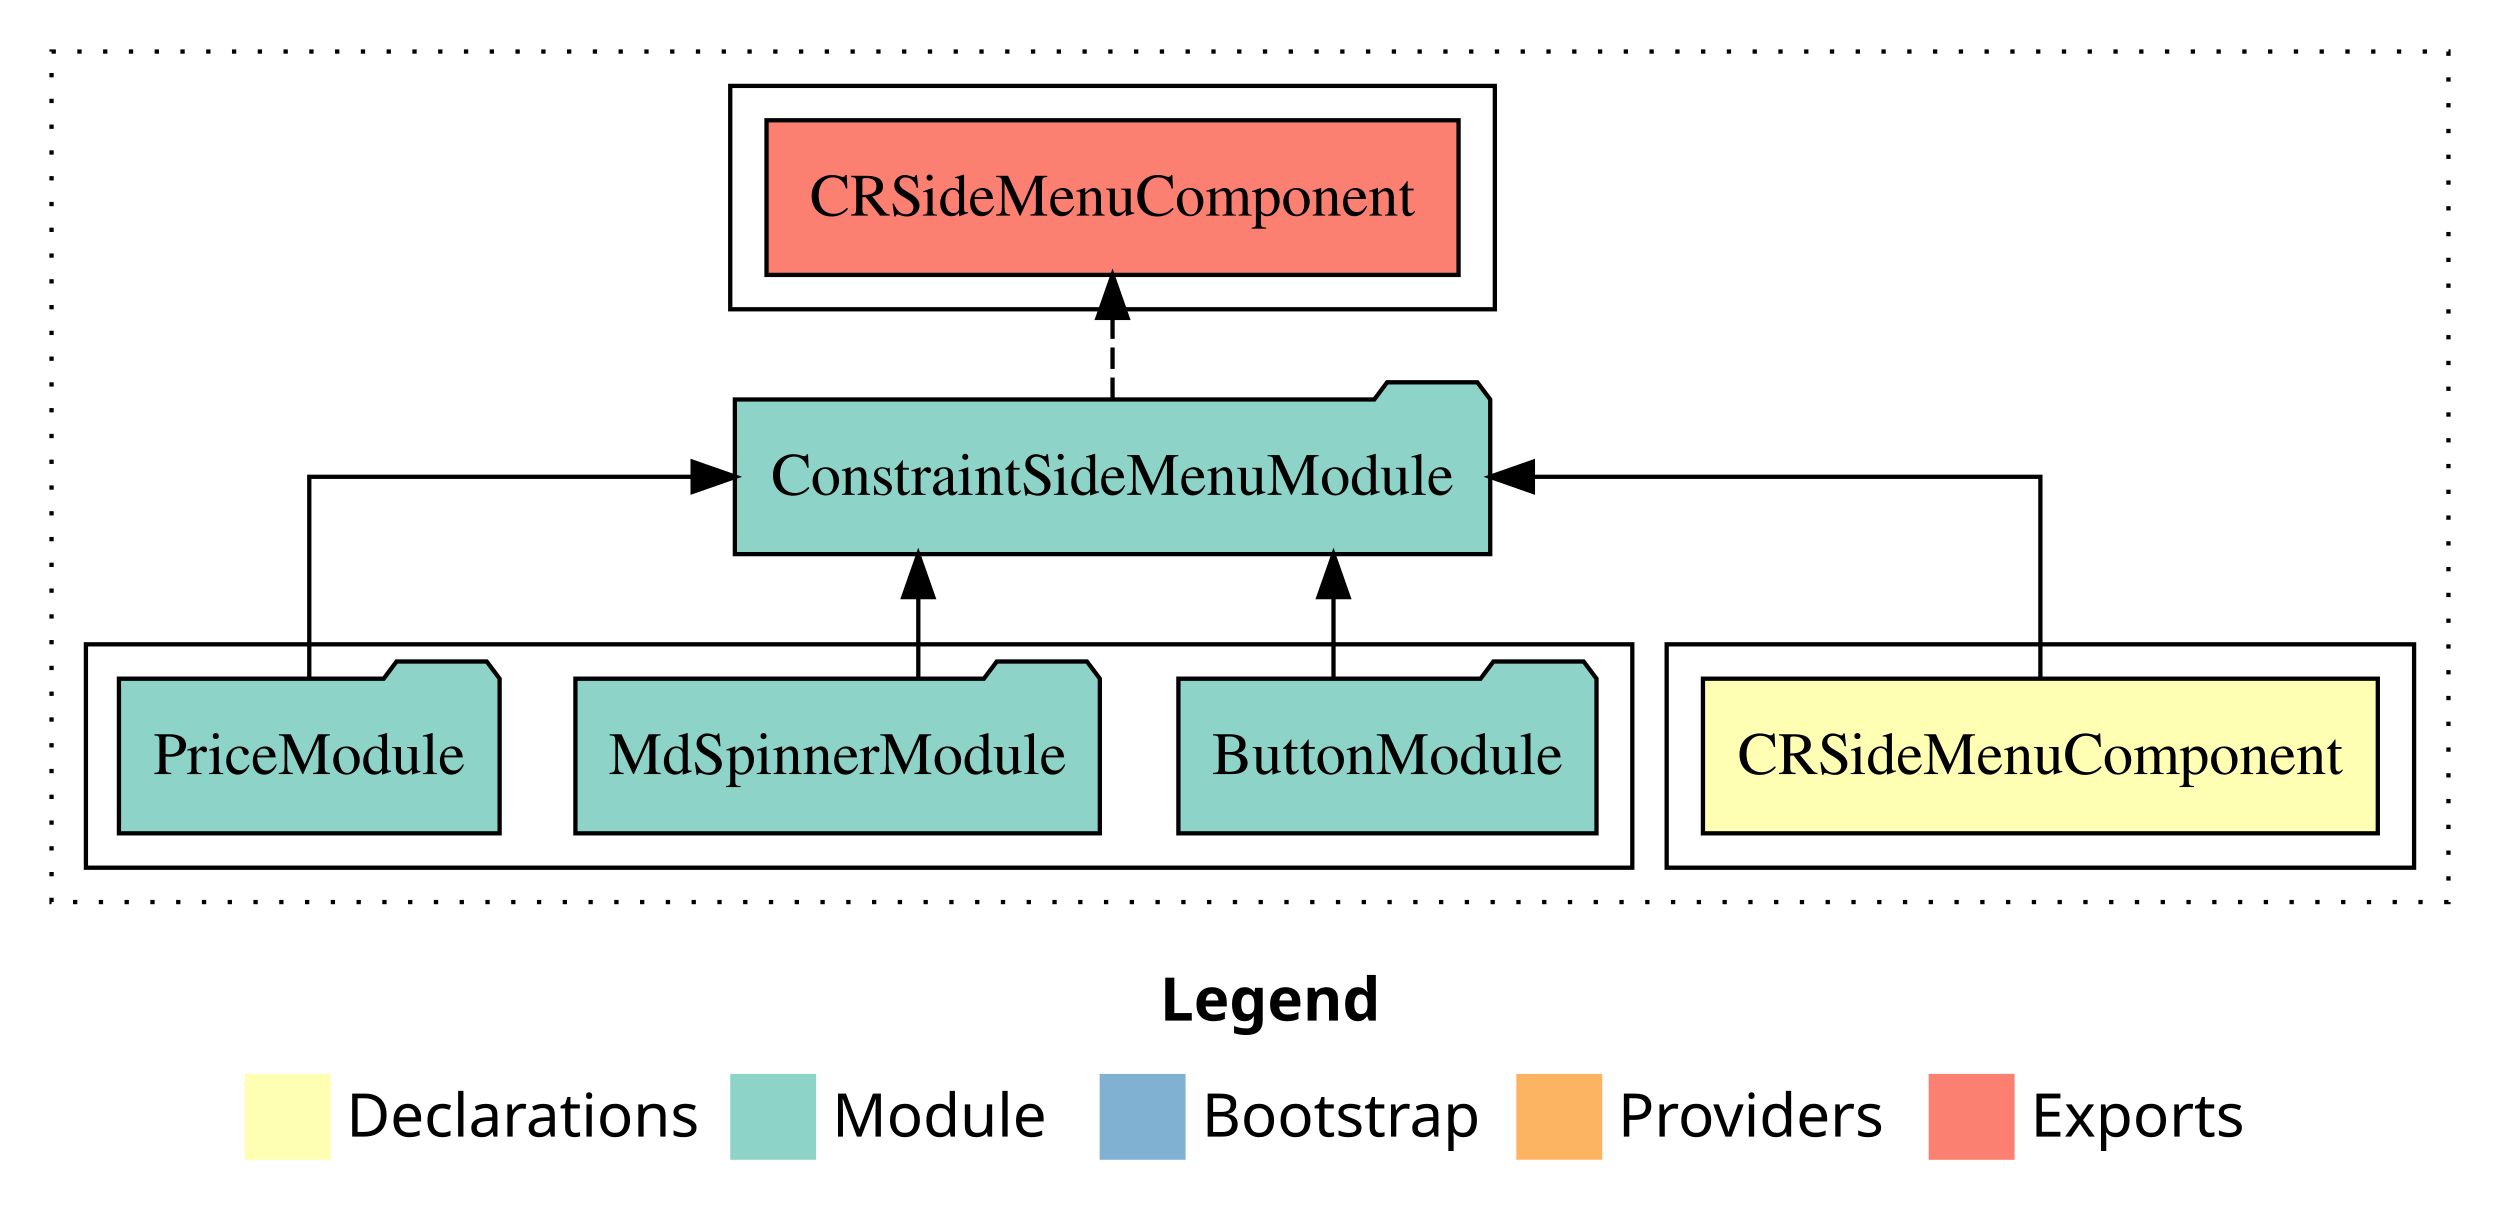
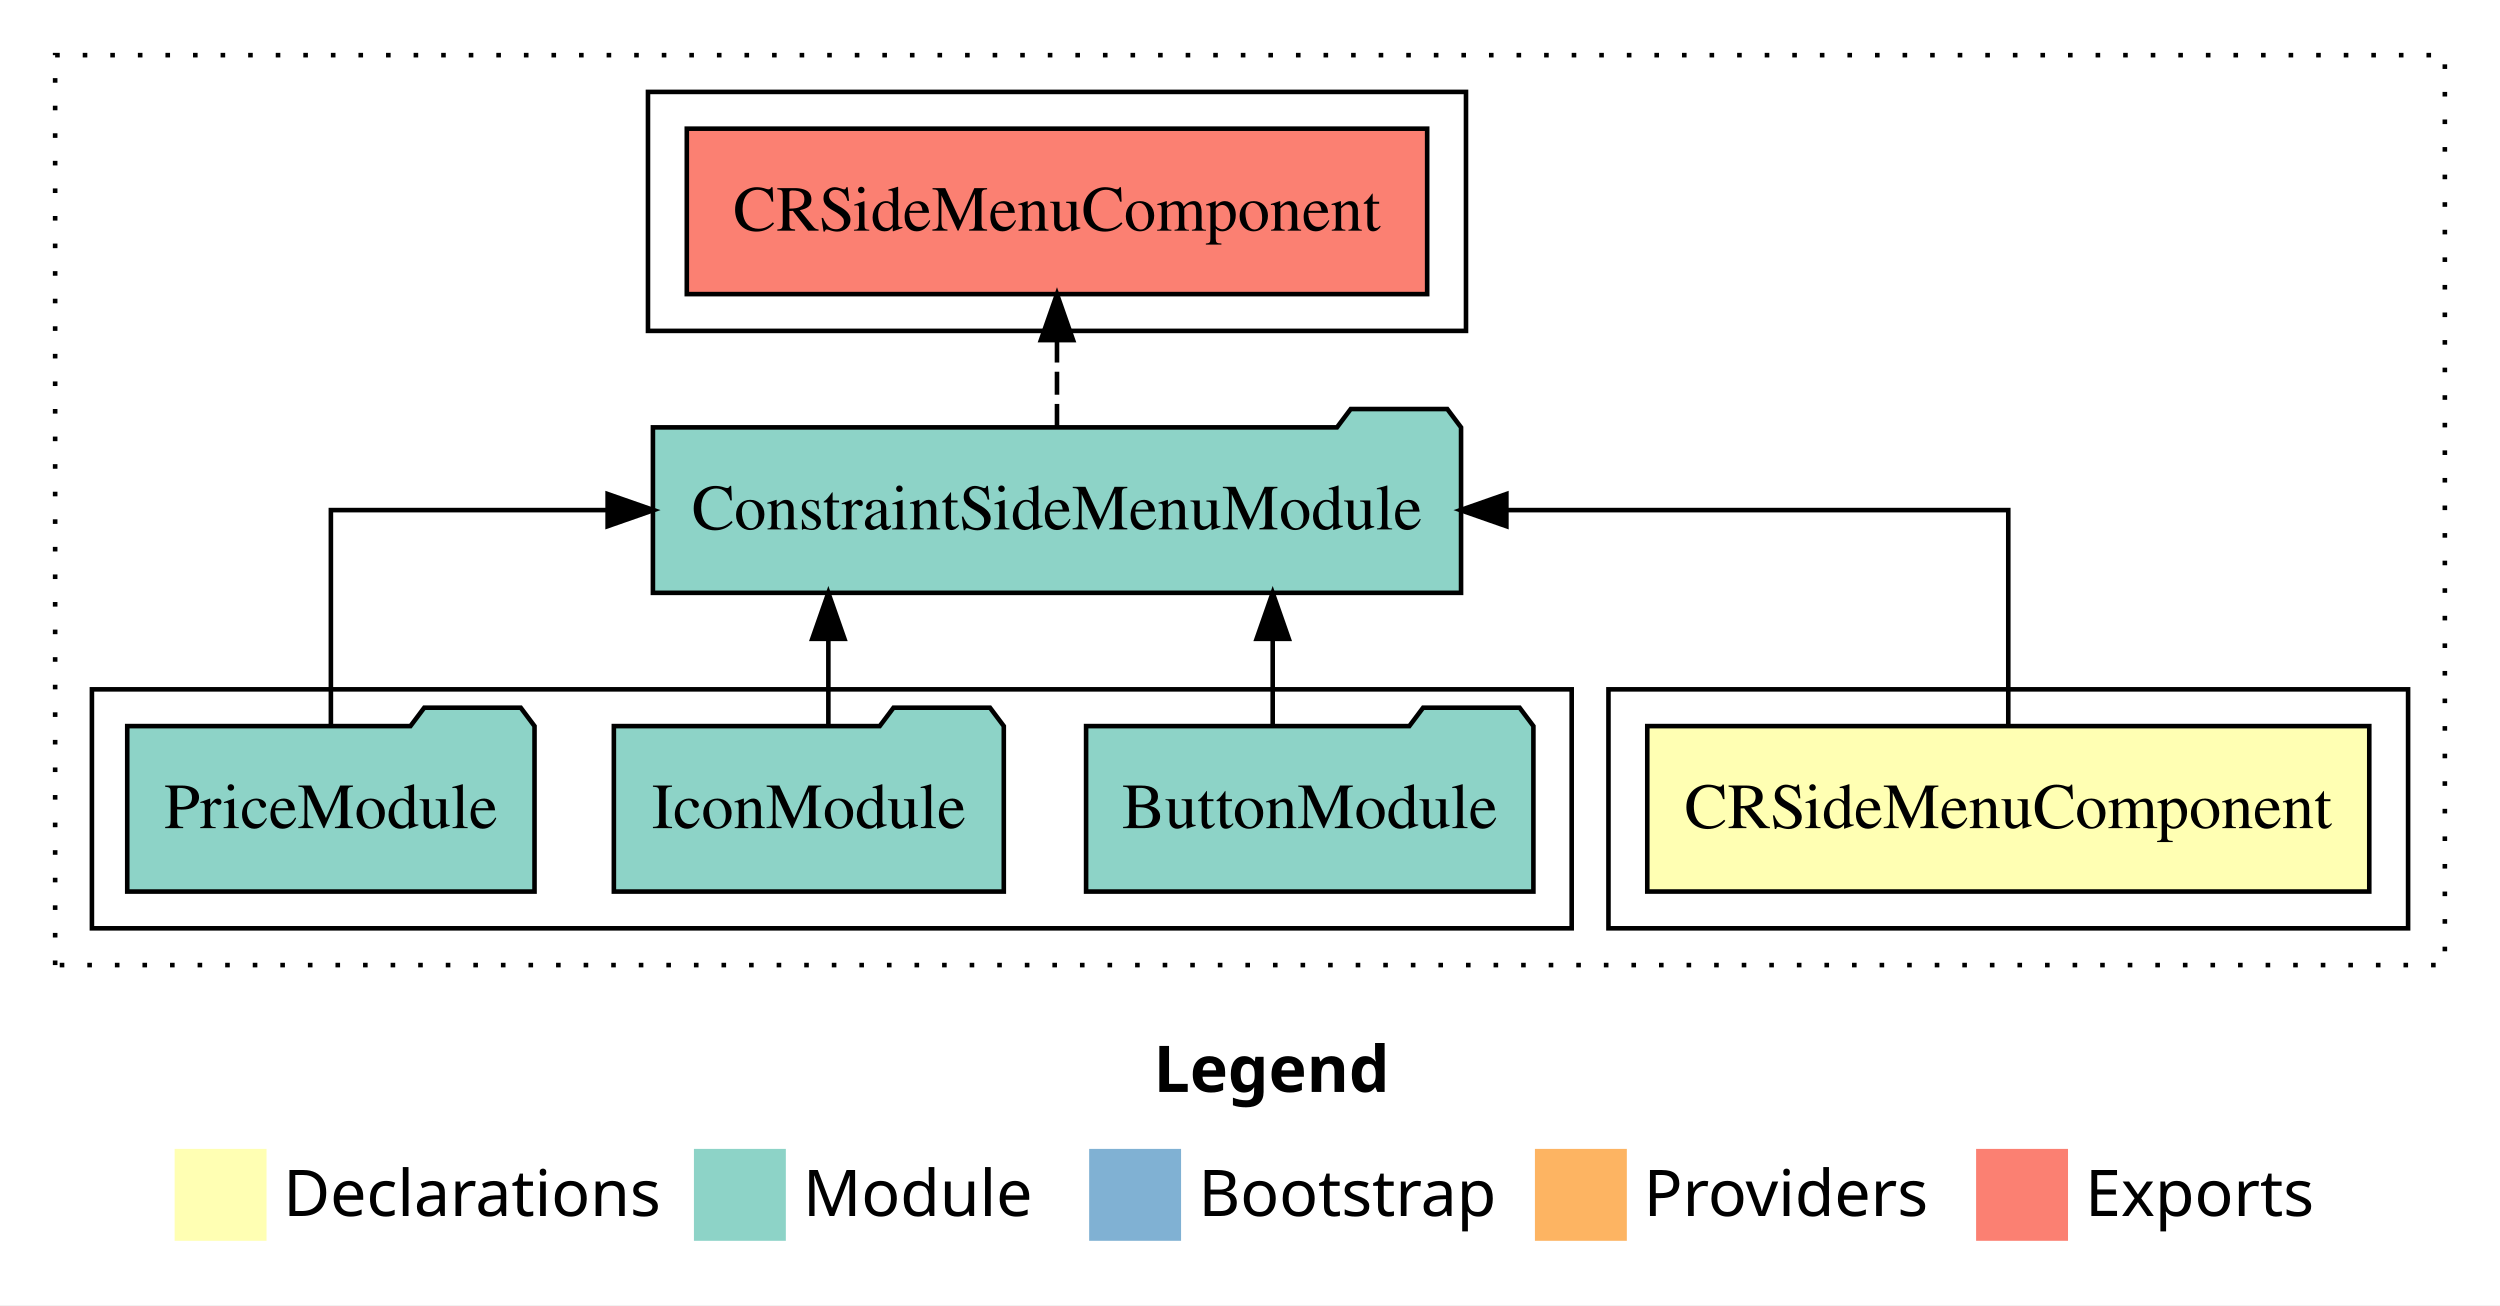
- <svg xmlns="http://www.w3.org/2000/svg" width="582pt" height="284pt" viewBox="0.00 0.00 582.00 284.00">
+ <svg xmlns="http://www.w3.org/2000/svg" width="544pt" height="284pt" viewBox="0.00 0.00 544.00 284.00">
  <g id="graph0" class="graph" transform="scale(1 1) rotate(0) translate(4 280)">
-     <polygon fill="#ffffff" stroke="transparent" points="-4,4 -4,-280 578,-280 578,4 -4,4" />
-     <text text-anchor="start" x="266.009" y="-42.4" font-family="sans-serif" font-weight="bold" font-size="14.00" fill="#000000">Legend</text>
-     <polygon fill="#ffffb3" stroke="transparent" points="53,-10 53,-30 73,-30 73,-10 53,-10" />
-     <text text-anchor="start" x="76.629" y="-15.4" font-family="sans-serif" font-size="14.00" fill="#000000">  Declarations</text>
-     <polygon fill="#8dd3c7" stroke="transparent" points="166,-10 166,-30 186,-30 186,-10 166,-10" />
-     <text text-anchor="start" x="189.725" y="-15.4" font-family="sans-serif" font-size="14.00" fill="#000000">  Module</text>
-     <polygon fill="#80b1d3" stroke="transparent" points="252,-10 252,-30 272,-30 272,-10 252,-10" />
-     <text text-anchor="start" x="275.781" y="-15.4" font-family="sans-serif" font-size="14.00" fill="#000000">  Bootstrap</text>
-     <polygon fill="#fdb462" stroke="transparent" points="349,-10 349,-30 369,-30 369,-10 349,-10" />
-     <text text-anchor="start" x="372.673" y="-15.4" font-family="sans-serif" font-size="14.00" fill="#000000">  Providers</text>
-     <polygon fill="#fb8072" stroke="transparent" points="445,-10 445,-30 465,-30 465,-10 445,-10" />
-     <text text-anchor="start" x="468.726" y="-15.4" font-family="sans-serif" font-size="14.00" fill="#000000">  Exports</text>
+     <polygon fill="#ffffff" stroke="transparent" points="-4,4 -4,-280 540,-280 540,4 -4,4" />
+     <text text-anchor="start" x="247.009" y="-42.4" font-family="sans-serif" font-weight="bold" font-size="14.00" fill="#000000">Legend</text>
+     <polygon fill="#ffffb3" stroke="transparent" points="34,-10 34,-30 54,-30 54,-10 34,-10" />
+     <text text-anchor="start" x="57.629" y="-15.4" font-family="sans-serif" font-size="14.00" fill="#000000">  Declarations</text>
+     <polygon fill="#8dd3c7" stroke="transparent" points="147,-10 147,-30 167,-30 167,-10 147,-10" />
+     <text text-anchor="start" x="170.725" y="-15.4" font-family="sans-serif" font-size="14.00" fill="#000000">  Module</text>
+     <polygon fill="#80b1d3" stroke="transparent" points="233,-10 233,-30 253,-30 253,-10 233,-10" />
+     <text text-anchor="start" x="256.781" y="-15.4" font-family="sans-serif" font-size="14.00" fill="#000000">  Bootstrap</text>
+     <polygon fill="#fdb462" stroke="transparent" points="330,-10 330,-30 350,-30 350,-10 330,-10" />
+     <text text-anchor="start" x="353.673" y="-15.4" font-family="sans-serif" font-size="14.00" fill="#000000">  Providers</text>
+     <polygon fill="#fb8072" stroke="transparent" points="426,-10 426,-30 446,-30 446,-10 426,-10" />
+     <text text-anchor="start" x="449.726" y="-15.4" font-family="sans-serif" font-size="14.00" fill="#000000">  Exports</text>
    <g id="clust1" class="cluster">
-       <polygon fill="none" stroke="#000000" stroke-dasharray="1,5" points="8,-70 8,-268 566,-268 566,-70 8,-70" />
+       <polygon fill="none" stroke="#000000" stroke-dasharray="1,5" points="8,-70 8,-268 528,-268 528,-70 8,-70" />
    </g>
    <g id="clust2" class="cluster">
-       <polygon fill="none" stroke="#000000" points="384,-78 384,-130 558,-130 558,-78 384,-78" />
+       <polygon fill="none" stroke="#000000" points="346,-78 346,-130 520,-130 520,-78 346,-78" />
    </g>
    <g id="clust4" class="cluster">
-       <polygon fill="none" stroke="#000000" points="16,-78 16,-130 376,-130 376,-78 16,-78" />
+       <polygon fill="none" stroke="#000000" points="16,-78 16,-130 338,-130 338,-78 16,-78" />
    </g>
    <g id="clust5" class="cluster">
-       <polygon fill="none" stroke="#000000" points="166,-208 166,-260 344,-260 344,-208 166,-208" />
+       <polygon fill="none" stroke="#000000" points="137,-208 137,-260 315,-260 315,-208 137,-208" />
    </g>
    <g id="node1" class="node">
-       <polygon fill="#ffffb3" stroke="#000000" points="549.553,-122 392.447,-122 392.447,-86 549.553,-86 549.553,-122" />
-       <text text-anchor="middle" x="471" y="-99.8" font-family="Times,serif" font-size="14.00" fill="#000000">CRSideMenuComponent</text>
+       <polygon fill="#ffffb3" stroke="#000000" points="511.553,-122 354.447,-122 354.447,-86 511.553,-86 511.553,-122" />
+       <text text-anchor="middle" x="433" y="-99.8" font-family="Times,serif" font-size="14.00" fill="#000000">CRSideMenuComponent</text>
    </g>
    <g id="node2" class="node">
-       <polygon fill="#8dd3c7" stroke="#000000" points="342.925,-187 339.925,-191 318.925,-191 315.925,-187 167.075,-187 167.075,-151 342.925,-151 342.925,-187" />
-       <text text-anchor="middle" x="255" y="-164.8" font-family="Times,serif" font-size="14.00" fill="#000000">ConstraintSideMenuModule</text>
+       <polygon fill="#8dd3c7" stroke="#000000" points="313.925,-187 310.925,-191 289.925,-191 286.925,-187 138.075,-187 138.075,-151 313.925,-151 313.925,-187" />
+       <text text-anchor="middle" x="226" y="-164.8" font-family="Times,serif" font-size="14.00" fill="#000000">ConstraintSideMenuModule</text>
    </g>
    <g id="edge1" class="edge">
-       <path fill="none" stroke="#000000" d="M471,-122.106C471,-141.339 471,-169 471,-169 471,-169 352.856,-169 352.856,-169" />
-       <polygon fill="#000000" stroke="#000000" points="352.856,-165.5 342.856,-169 352.855,-172.5 352.856,-165.5" />
+       <path fill="none" stroke="#000000" d="M433,-122.106C433,-141.339 433,-169 433,-169 433,-169 323.787,-169 323.787,-169" />
+       <polygon fill="#000000" stroke="#000000" points="323.787,-165.5 313.787,-169 323.787,-172.5 323.787,-165.5" />
    </g>
    <g id="node6" class="node">
-       <polygon fill="#fb8072" stroke="#000000" points="335.553,-252 174.447,-252 174.447,-216 335.553,-216 335.553,-252" />
-       <text text-anchor="middle" x="255" y="-229.8" font-family="Times,serif" font-size="14.00" fill="#000000">CRSideMenuComponent </text>
+       <polygon fill="#fb8072" stroke="#000000" points="306.553,-252 145.447,-252 145.447,-216 306.553,-216 306.553,-252" />
+       <text text-anchor="middle" x="226" y="-229.8" font-family="Times,serif" font-size="14.00" fill="#000000">CRSideMenuComponent </text>
    </g>
    <g id="edge5" class="edge">
-       <path fill="none" stroke="#000000" stroke-dasharray="5,2" d="M255,-187.106C255,-187.106 255,-205.991 255,-205.991" />
-       <polygon fill="#000000" stroke="#000000" points="251.5,-205.991 255,-215.991 258.5,-205.991 251.5,-205.991" />
+       <path fill="none" stroke="#000000" stroke-dasharray="5,2" d="M226,-187.106C226,-187.106 226,-205.991 226,-205.991" />
+       <polygon fill="#000000" stroke="#000000" points="222.5,-205.991 226,-215.991 229.5,-205.991 222.5,-205.991" />
    </g>
    <g id="node3" class="node">
-       <polygon fill="#8dd3c7" stroke="#000000" points="367.668,-122 364.668,-126 343.668,-126 340.668,-122 270.332,-122 270.332,-86 367.668,-86 367.668,-122" />
-       <text text-anchor="middle" x="319" y="-99.8" font-family="Times,serif" font-size="14.00" fill="#000000">ButtonModule</text>
+       <polygon fill="#8dd3c7" stroke="#000000" points="329.668,-122 326.668,-126 305.668,-126 302.668,-122 232.332,-122 232.332,-86 329.668,-86 329.668,-122" />
+       <text text-anchor="middle" x="281" y="-99.8" font-family="Times,serif" font-size="14.00" fill="#000000">ButtonModule</text>
    </g>
    <g id="edge2" class="edge">
-       <path fill="none" stroke="#000000" d="M306.439,-122.106C306.439,-122.106 306.439,-140.991 306.439,-140.991" />
-       <polygon fill="#000000" stroke="#000000" points="302.939,-140.991 306.439,-150.991 309.939,-140.991 302.939,-140.991" />
+       <path fill="none" stroke="#000000" d="M272.939,-122.106C272.939,-122.106 272.939,-140.991 272.939,-140.991" />
+       <polygon fill="#000000" stroke="#000000" points="269.439,-140.991 272.939,-150.991 276.439,-140.991 269.439,-140.991" />
    </g>
    <g id="node4" class="node">
-       <polygon fill="#8dd3c7" stroke="#000000" points="252.044,-122 249.044,-126 228.044,-126 225.044,-122 129.956,-122 129.956,-86 252.044,-86 252.044,-122" />
-       <text text-anchor="middle" x="191" y="-99.8" font-family="Times,serif" font-size="14.00" fill="#000000">MdSpinnerModule</text>
+       <polygon fill="#8dd3c7" stroke="#000000" points="214.426,-122 211.426,-126 190.426,-126 187.426,-122 129.574,-122 129.574,-86 214.426,-86 214.426,-122" />
+       <text text-anchor="middle" x="172" y="-99.8" font-family="Times,serif" font-size="14.00" fill="#000000">IconModule</text>
    </g>
    <g id="edge3" class="edge">
-       <path fill="none" stroke="#000000" d="M209.78,-122.106C209.78,-122.106 209.78,-140.991 209.78,-140.991" />
-       <polygon fill="#000000" stroke="#000000" points="206.28,-140.991 209.78,-150.991 213.28,-140.991 206.28,-140.991" />
+       <path fill="none" stroke="#000000" d="M176.25,-122.106C176.25,-122.106 176.25,-140.991 176.25,-140.991" />
+       <polygon fill="#000000" stroke="#000000" points="172.75,-140.991 176.25,-150.991 179.75,-140.991 172.75,-140.991" />
    </g>
    <g id="node5" class="node">
      <polygon fill="#8dd3c7" stroke="#000000" points="112.313,-122 109.313,-126 88.313,-126 85.313,-122 23.687,-122 23.687,-86 112.313,-86 112.313,-122" />
      <text text-anchor="middle" x="68" y="-99.8" font-family="Times,serif" font-size="14.00" fill="#000000">PriceModule</text>
    </g>
    <g id="edge4" class="edge">
-       <path fill="none" stroke="#000000" d="M68,-122.106C68,-141.339 68,-169 68,-169 68,-169 157.249,-169 157.249,-169" />
-       <polygon fill="#000000" stroke="#000000" points="157.249,-172.5 167.249,-169 157.249,-165.5 157.249,-172.5" />
+       <path fill="none" stroke="#000000" d="M68,-122.106C68,-141.339 68,-169 68,-169 68,-169 128.221,-169 128.221,-169" />
+       <polygon fill="#000000" stroke="#000000" points="128.221,-172.5 138.221,-169 128.221,-165.5 128.221,-172.5" />
    </g>
  </g>
</svg>
